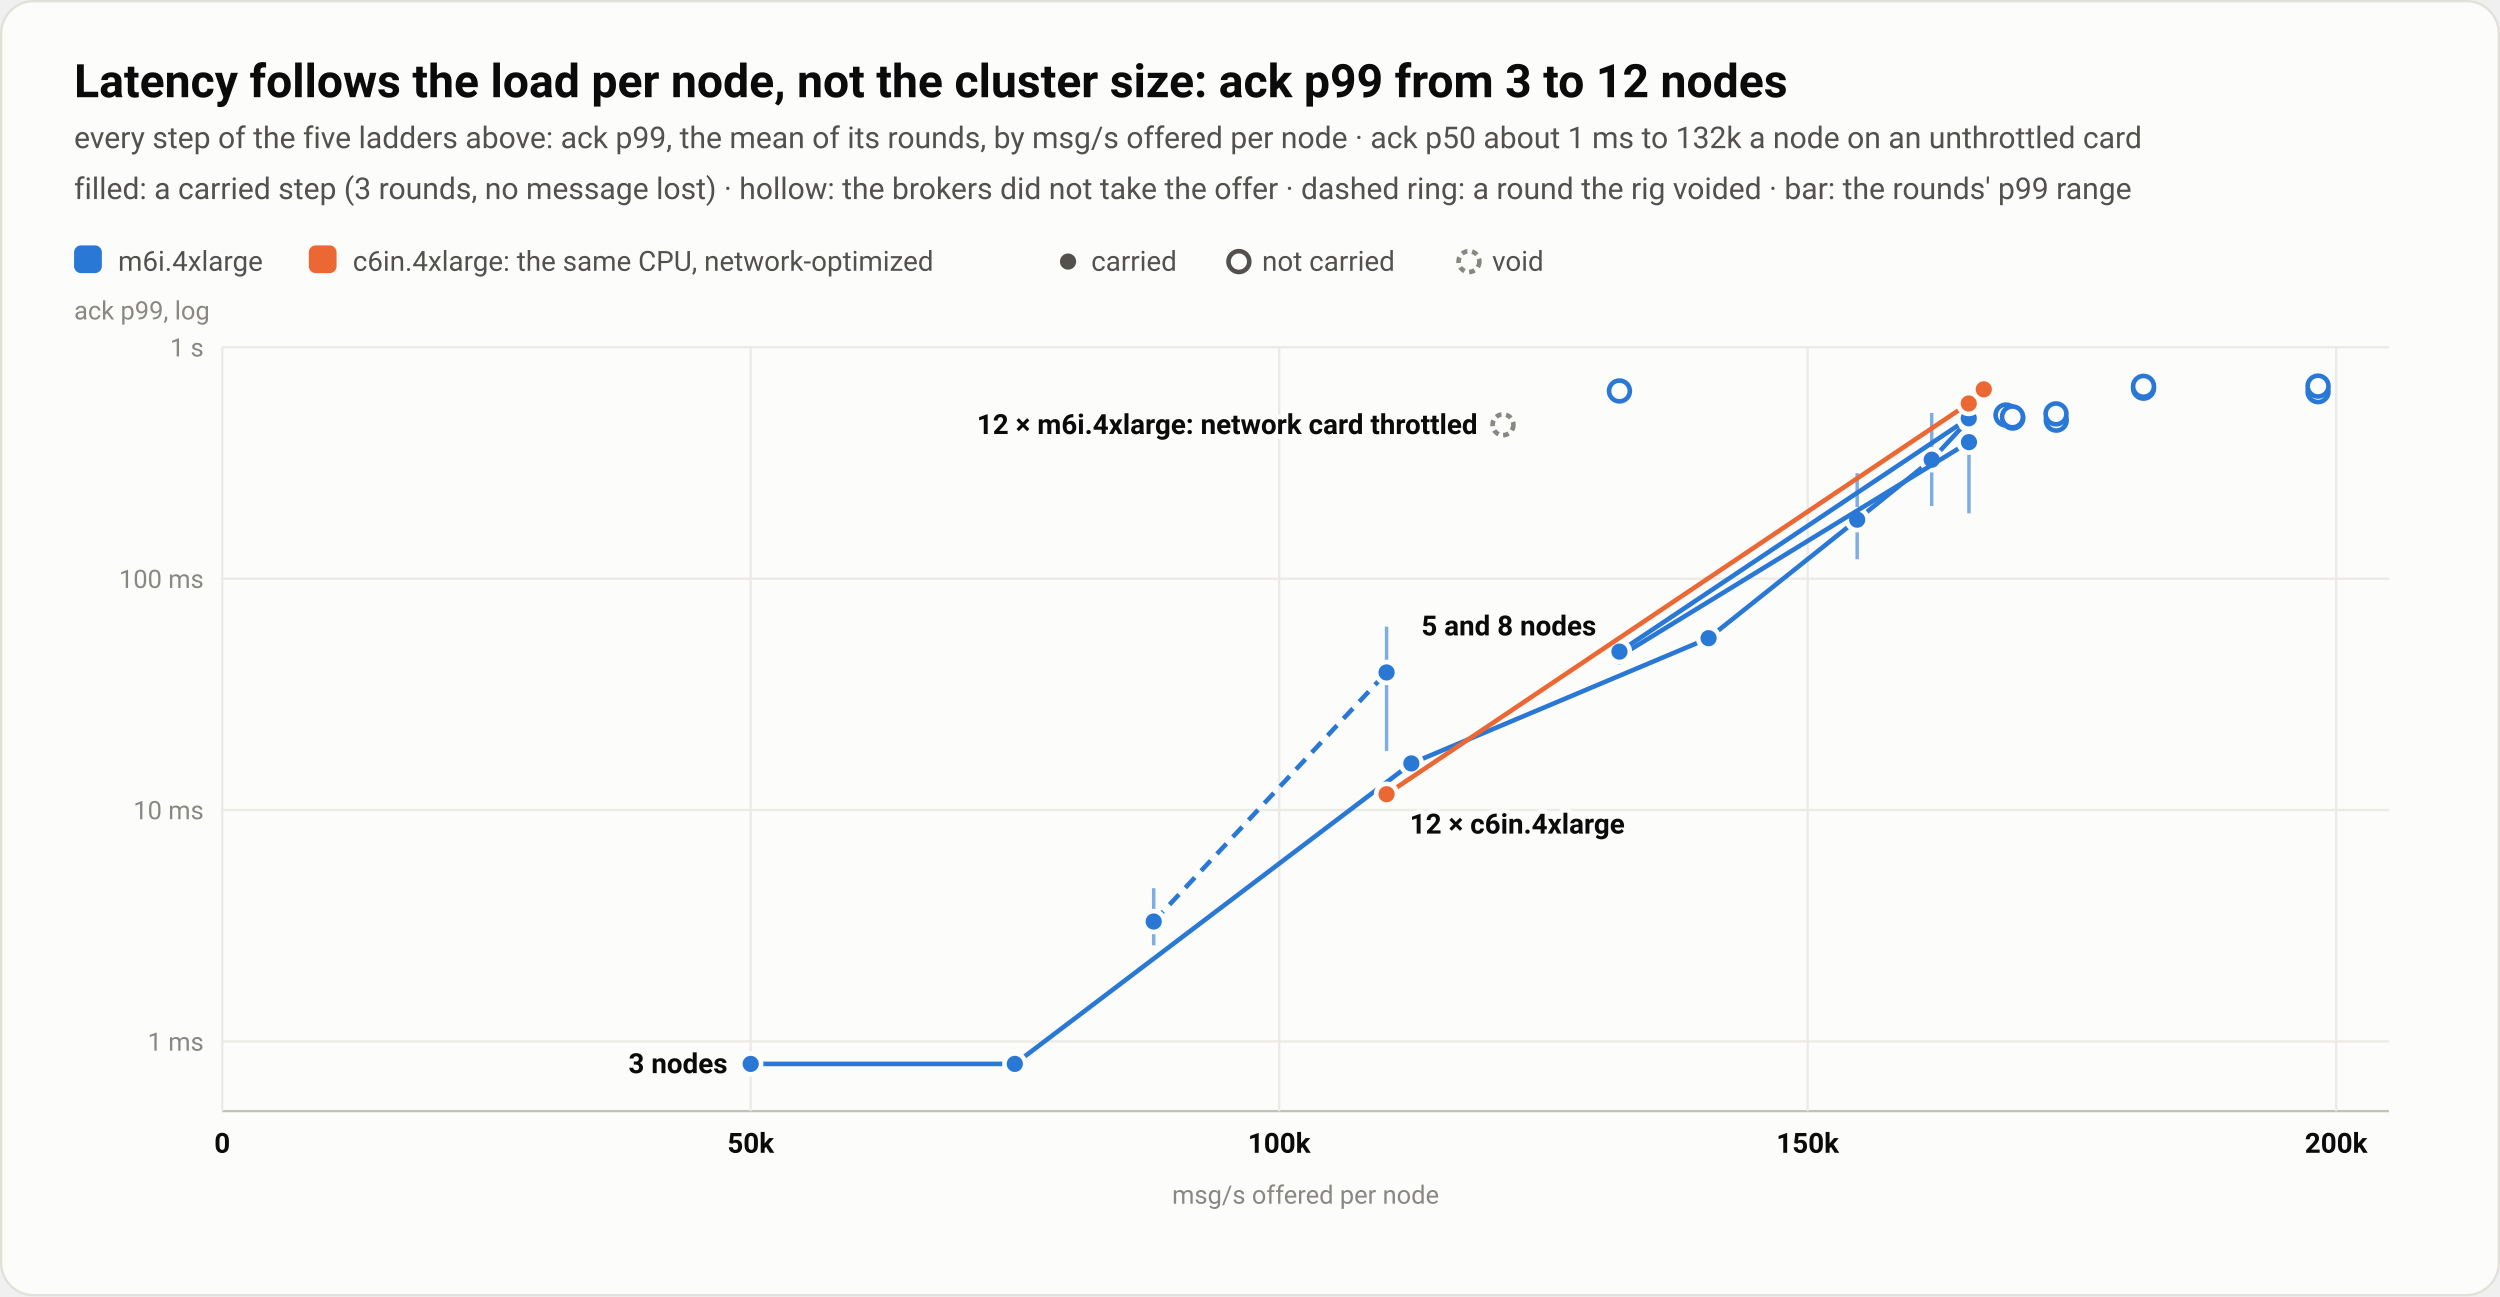
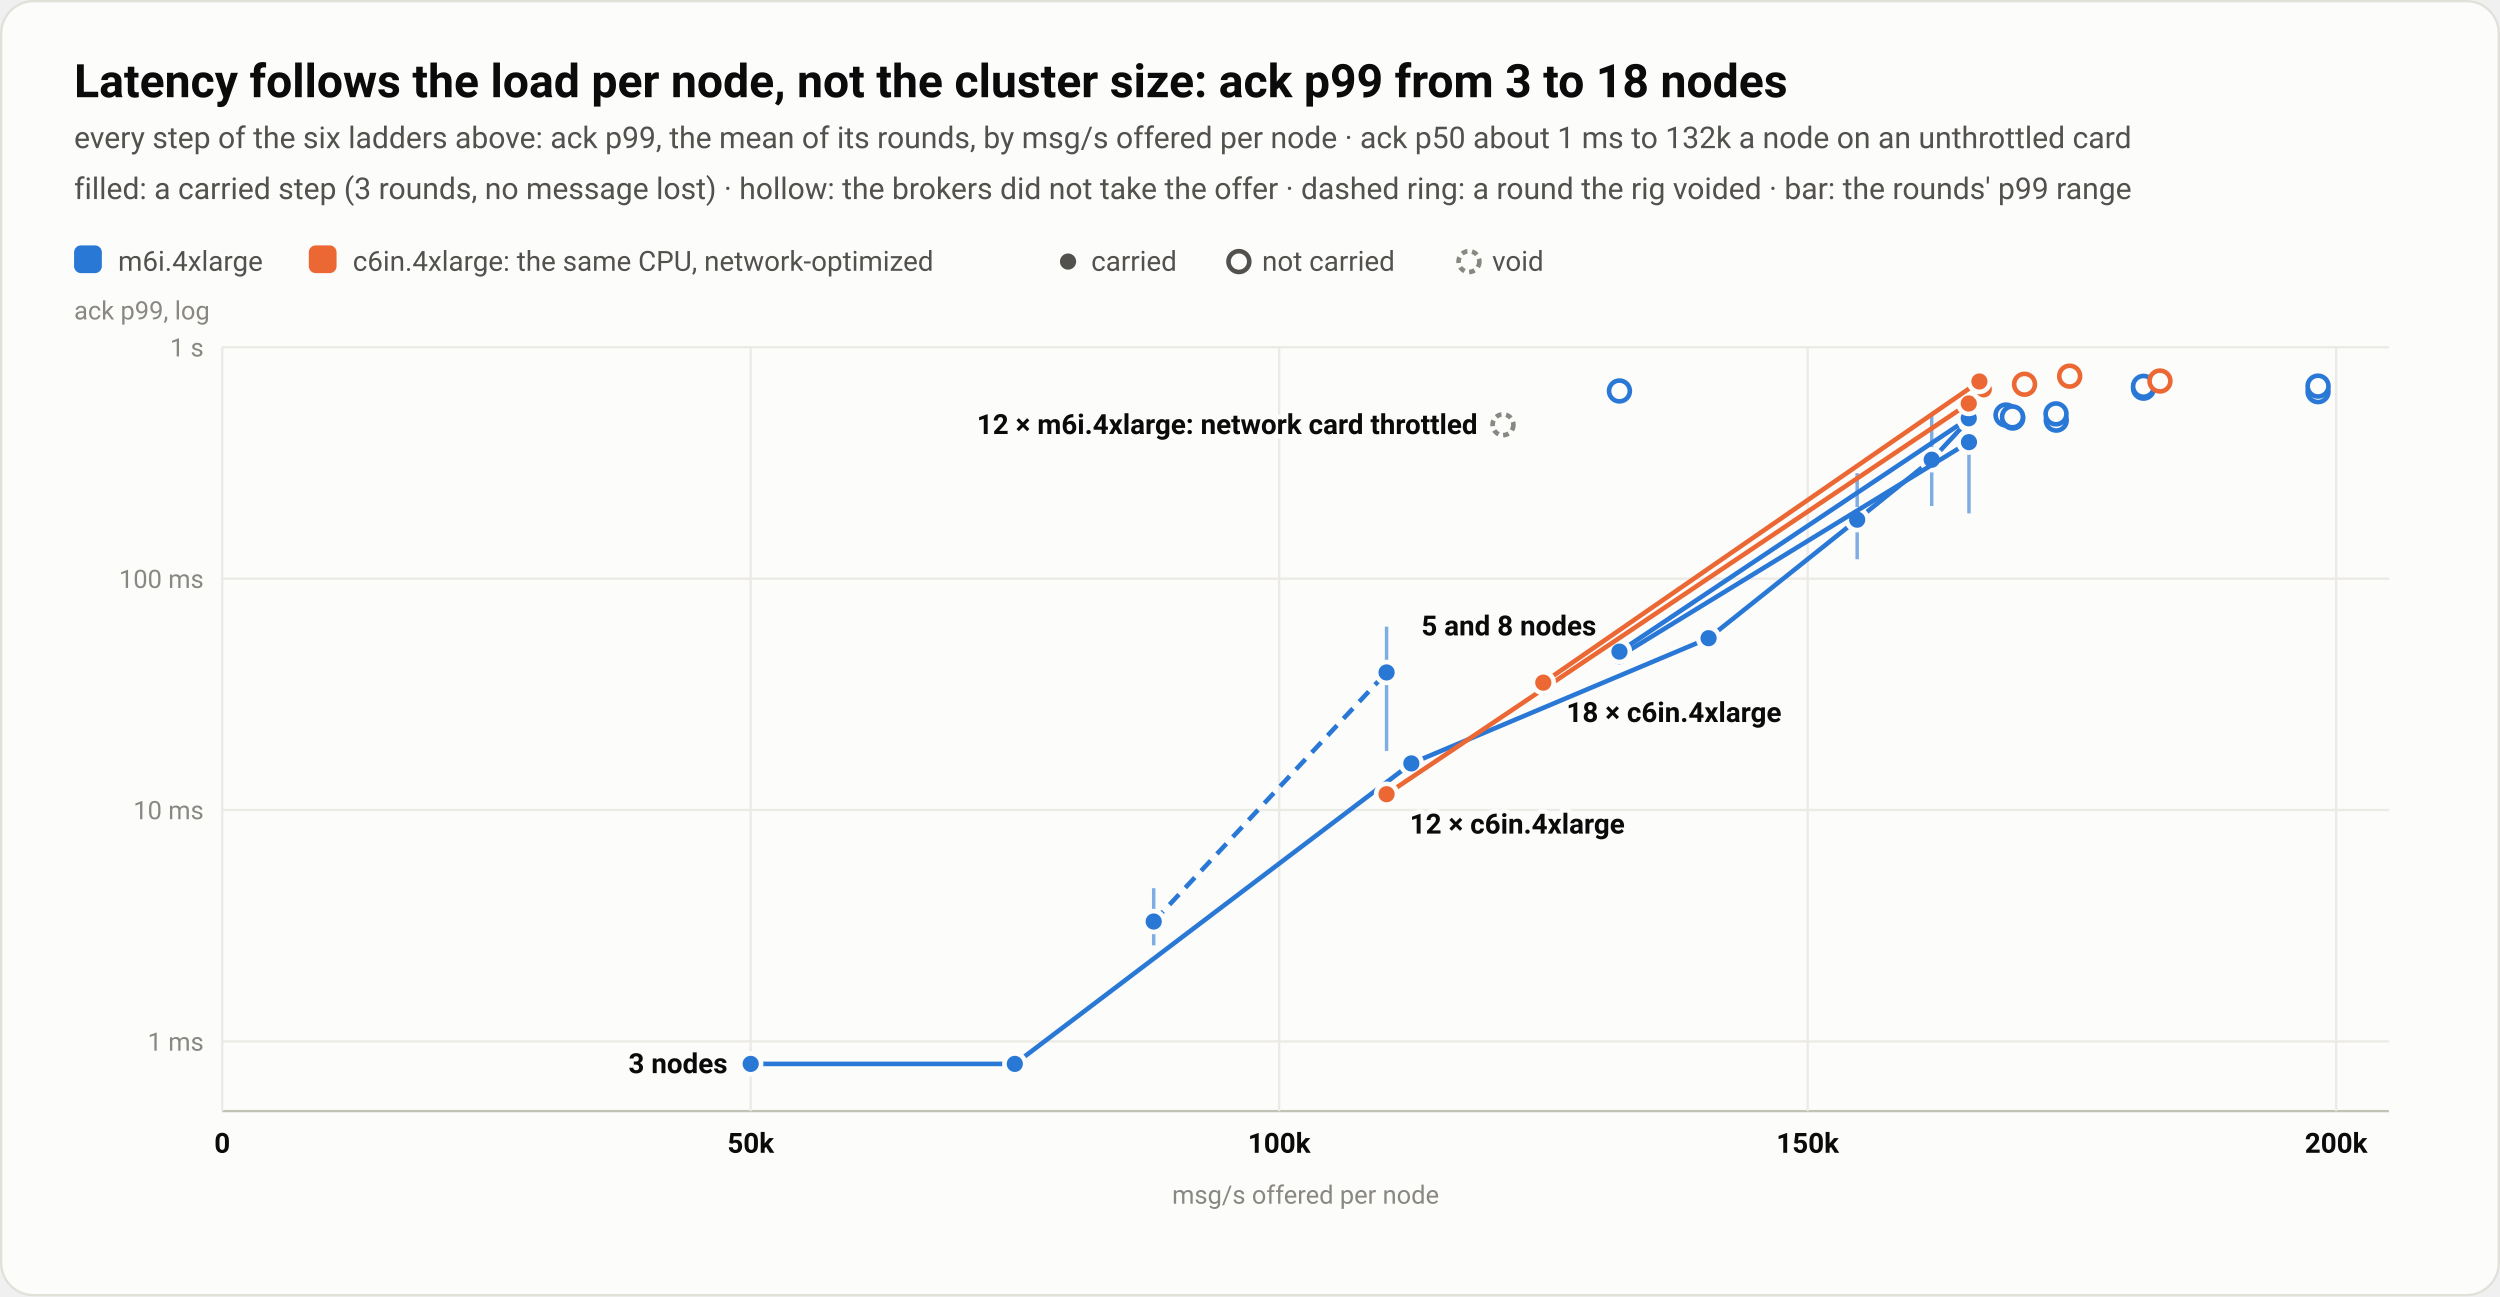
<svg xmlns="http://www.w3.org/2000/svg" viewBox="0 0 1080 560" width="1080" height="560" role="img" aria-labelledby="t d">
  <style>text{font-family:system-ui,-apple-system,"Segoe UI",Roboto,sans-serif;font-kerning:normal}.num{font-variant-numeric:tabular-nums}.f-surface{fill:#fcfcfb}.k-surface{stroke:#fcfcfb}.f-border{fill:#e1e0d9}.k-border{stroke:#e1e0d9}.f-ink{fill:#0b0b0b}.k-ink{stroke:#0b0b0b}.f-ink2{fill:#52514e}.k-ink2{stroke:#52514e}.f-muted{fill:#898781}.k-muted{stroke:#898781}.f-grid{fill:#eceae4}.k-grid{stroke:#eceae4}.f-axis{fill:#c3c2b7}.k-axis{stroke:#c3c2b7}.f-good{fill:#0ca30c}.k-good{stroke:#0ca30c}.f-warn{fill:#fab219}.k-warn{stroke:#fab219}.f-crit{fill:#d03b3b}.k-crit{stroke:#d03b3b}.f-ghost{fill:#898781}.k-ghost{stroke:#898781}.f-s1{fill:#2a78d6}.k-s1{stroke:#2a78d6}.f-s2{fill:#eb6834}.k-s2{stroke:#eb6834}.f-s3{fill:#1baf7a}.k-s3{stroke:#1baf7a}.f-s4{fill:#4a3aa7}.k-s4{stroke:#4a3aa7}@media (prefers-color-scheme:dark){.f-surface{fill:#1a1a19}.k-surface{stroke:#1a1a19}.f-border{fill:#2c2c2a}.k-border{stroke:#2c2c2a}.f-ink{fill:#ffffff}.k-ink{stroke:#ffffff}.f-ink2{fill:#c3c2b7}.k-ink2{stroke:#c3c2b7}.f-muted{fill:#898781}.k-muted{stroke:#898781}.f-grid{fill:#262624}.k-grid{stroke:#262624}.f-axis{fill:#383835}.k-axis{stroke:#383835}.f-good{fill:#0ca30c}.k-good{stroke:#0ca30c}.f-warn{fill:#fab219}.k-warn{stroke:#fab219}.f-crit{fill:#d03b3b}.k-crit{stroke:#d03b3b}.f-ghost{fill:#6f6e69}.k-ghost{stroke:#6f6e69}.f-s1{fill:#3987e5}.k-s1{stroke:#3987e5}.f-s2{fill:#d95926}.k-s2{stroke:#d95926}.f-s3{fill:#199e70}.k-s3{stroke:#199e70}.f-s4{fill:#9085e9}.k-s4{stroke:#9085e9}}</style>
  <rect x="0.5" y="0.5" width="1079" height="559" rx="14" class="f-surface k-border" />
-   <text x="32" y="42" font-size="20" font-weight="650" class="f-ink">Latency follows the load per node, not the cluster size: ack p99 from 3 to 12 nodes</text>
-   <text x="32" y="64" font-size="13" class="f-ink2">every step of the five ladders above: ack p99, the mean of its rounds, by msg/s offered per node · ack p50 about 1 ms to 132k a node on an unthrottled card</text>
+   <text x="32" y="42" font-size="20" font-weight="650" class="f-ink">Latency follows the load per node, not the cluster size: ack p99 from 3 to 18 nodes</text>
+   <text x="32" y="64" font-size="13" class="f-ink2">every step of the six ladders above: ack p99, the mean of its rounds, by msg/s offered per node · ack p50 about 1 ms to 132k a node on an unthrottled card</text>
  <text x="32.0" y="86.0" font-size="13" text-anchor="start" class="f-ink2">filled: a carried step (3 rounds, no message lost) · hollow: the brokers did not take the offer · dashed ring: a round the rig voided · bar: the rounds' p99 range</text>
  <rect x="32.0" y="106.0" width="12" height="12" rx="3" class="f-s1" />
  <text x="51.0" y="117.0" font-size="12" text-anchor="start" class="f-ink2">m6i.4xlarge</text>
  <rect x="133.4" y="106.0" width="12" height="12" rx="3" class="f-s2" />
  <text x="152.4" y="117.0" font-size="12" text-anchor="start" class="f-ink2">c6in.4xlarge: the same CPU, network-optimized</text>
  <circle cx="461.4" cy="113.0" r="4.5" class="f-ink2 k-surface" stroke-width="2" />
  <text x="471.4" y="117.0" font-size="12" text-anchor="start" class="f-ink2">carried</text>
  <circle cx="535.2" cy="113.0" r="4.5" class="f-surface k-ink2" stroke-width="2" />
  <text x="545.2" y="117.0" font-size="12" text-anchor="start" class="f-ink2">not carried</text>
  <circle cx="634.6" cy="113.0" r="4.5" class="f-surface k-ghost" stroke-width="2" stroke-dasharray="2.5 2" />
  <text x="644.6" y="117.0" font-size="12" text-anchor="start" class="f-ink2">void</text>
  <line x1="96.0" y1="449.9" x2="1032.0" y2="449.9" class="k-grid" stroke-width="1" />
  <text x="88.0" y="453.9" font-size="11" text-anchor="end" class="f-muted num">1 ms</text>
  <line x1="96.0" y1="349.9" x2="1032.0" y2="349.9" class="k-grid" stroke-width="1" />
  <text x="88.0" y="353.9" font-size="11" text-anchor="end" class="f-muted num">10 ms</text>
  <line x1="96.0" y1="250.0" x2="1032.0" y2="250.0" class="k-grid" stroke-width="1" />
  <text x="88.0" y="254.0" font-size="11" text-anchor="end" class="f-muted num">100 ms</text>
  <line x1="96.0" y1="150.0" x2="1032.0" y2="150.0" class="k-grid" stroke-width="1" />
  <text x="88.0" y="154.0" font-size="11" text-anchor="end" class="f-muted num">1 s</text>
  <line x1="96.0" y1="480.0" x2="1032.0" y2="480.0" class="k-axis" stroke-width="1" />
  <text x="32.0" y="138.0" font-size="11" text-anchor="start" class="f-muted">ack p99, log</text>
  <line x1="96.0" y1="150.0" x2="96.0" y2="480.0" class="k-grid" stroke-width="1" />
  <text x="96.0" y="498.0" font-size="12" font-weight="650" text-anchor="middle" class="f-ink num">0</text>
  <line x1="324.3" y1="150.0" x2="324.3" y2="480.0" class="k-grid" stroke-width="1" />
  <text x="324.3" y="498.0" font-size="12" font-weight="650" text-anchor="middle" class="f-ink num">50k</text>
  <line x1="552.6" y1="150.0" x2="552.6" y2="480.0" class="k-grid" stroke-width="1" />
  <text x="552.6" y="498.0" font-size="12" font-weight="650" text-anchor="middle" class="f-ink num">100k</text>
  <line x1="780.9" y1="150.0" x2="780.9" y2="480.0" class="k-grid" stroke-width="1" />
  <text x="780.9" y="498.0" font-size="12" font-weight="650" text-anchor="middle" class="f-ink num">150k</text>
  <line x1="1009.2" y1="150.0" x2="1009.2" y2="480.0" class="k-grid" stroke-width="1" />
  <text x="1009.2" y="498.0" font-size="12" font-weight="650" text-anchor="middle" class="f-ink num">200k</text>
  <text x="564.0" y="520.0" font-size="11" text-anchor="middle" class="f-muted">msg/s offered per node</text>
  <polyline points="324.3,459.6 438.4,459.6 609.7,329.8 738.1,275.7 802.3,224.5 834.5,198.6 850.6,181.3" fill="none" class="k-s1" stroke-width="2" stroke-linejoin="round" />
  <circle cx="324.3" cy="459.6" r="4.5" class="f-s1 k-surface" stroke-width="2" />
  <line x1="438.4" y1="459.6" x2="438.4" y2="454.5" class="k-s1" stroke-width="1.5" stroke-opacity="0.6" />
  <circle cx="438.4" cy="459.6" r="4.5" class="f-s1 k-surface" stroke-width="2" />
  <line x1="609.7" y1="333.2" x2="609.7" y2="325.9" class="k-s1" stroke-width="1.5" stroke-opacity="0.6" />
  <circle cx="609.7" cy="329.8" r="4.5" class="f-s1 k-surface" stroke-width="2" />
  <line x1="738.1" y1="280.0" x2="738.1" y2="272.1" class="k-s1" stroke-width="1.5" stroke-opacity="0.6" />
  <circle cx="738.1" cy="275.7" r="4.5" class="f-s1 k-surface" stroke-width="2" />
  <line x1="802.3" y1="241.6" x2="802.3" y2="204.4" class="k-s1" stroke-width="1.5" stroke-opacity="0.6" />
  <circle cx="802.3" cy="224.5" r="4.5" class="f-s1 k-surface" stroke-width="2" />
  <line x1="834.5" y1="218.6" x2="834.5" y2="178.4" class="k-s1" stroke-width="1.5" stroke-opacity="0.6" />
  <circle cx="834.5" cy="198.6" r="4.5" class="f-s1 k-surface" stroke-width="2" />
  <line x1="850.6" y1="183.8" x2="850.6" y2="179.5" class="k-s1" stroke-width="1.5" stroke-opacity="0.6" />
  <circle cx="850.6" cy="181.3" r="4.5" class="f-s1 k-surface" stroke-width="2" />
  <circle cx="866.6" cy="179.3" r="4.5" class="f-surface k-s1" stroke-width="2" />
  <text x="314.3" y="463.6" font-size="12" font-weight="650" text-anchor="end" class="f-ink k-surface" stroke-width="4" paint-order="stroke" stroke-linejoin="round">3 nodes</text>
  <polyline points="699.6,283.5 850.6,191.0" fill="none" class="k-s1" stroke-width="2" stroke-linejoin="round" />
  <line x1="699.6" y1="285.6" x2="699.6" y2="280.5" class="k-s1" stroke-width="1.5" stroke-opacity="0.6" />
  <circle cx="699.6" cy="283.5" r="4.5" class="f-s1 k-surface" stroke-width="2" />
  <line x1="850.6" y1="221.8" x2="850.6" y2="180.4" class="k-s1" stroke-width="1.5" stroke-opacity="0.6" />
  <circle cx="850.6" cy="191.0" r="4.5" class="f-s1 k-surface" stroke-width="2" />
  <line x1="869.5" y1="181.5" x2="869.5" y2="179.7" class="k-s1" stroke-width="1.5" stroke-opacity="0.6" />
  <circle cx="869.5" cy="180.6" r="4.5" class="f-surface k-s1" stroke-width="2" />
  <circle cx="888.3" cy="181.5" r="4.5" class="f-surface k-s1" stroke-width="2" />
  <circle cx="926.0" cy="167.7" r="4.5" class="f-surface k-s1" stroke-width="2" />
  <circle cx="1001.4" cy="169.2" r="4.5" class="f-surface k-s1" stroke-width="2" />
  <text x="689.6" y="274.5" font-size="12" font-weight="650" text-anchor="end" class="f-ink k-surface" stroke-width="4" paint-order="stroke" stroke-linejoin="round">5 and 8 nodes</text>
  <polyline points="699.6,281.5 850.5,180.7" fill="none" class="k-s1" stroke-width="2" stroke-linejoin="round" />
  <line x1="699.6" y1="282.8" x2="699.6" y2="279.7" class="k-s1" stroke-width="1.5" stroke-opacity="0.6" />
  <circle cx="699.6" cy="281.5" r="4.5" class="f-s1 k-surface" stroke-width="2" />
  <line x1="850.5" y1="181.9" x2="850.5" y2="180.0" class="k-s1" stroke-width="1.5" stroke-opacity="0.6" />
  <circle cx="850.5" cy="180.7" r="4.5" class="f-s1 k-surface" stroke-width="2" />
  <circle cx="869.4" cy="180.1" r="4.5" class="f-surface k-s1" stroke-width="2" />
  <circle cx="888.2" cy="178.8" r="4.5" class="f-surface k-s1" stroke-width="2" />
  <circle cx="926.0" cy="166.9" r="4.5" class="f-surface k-s1" stroke-width="2" />
  <circle cx="1001.4" cy="166.8" r="4.5" class="f-surface k-s1" stroke-width="2" />
+   <polyline points="599.0,343.1 850.5,174.3 857.0,168.2" fill="none" class="k-s2" stroke-width="2" stroke-linejoin="round" />
+   <line x1="599.0" y1="345.0" x2="599.0" y2="340.2" class="k-s2" stroke-width="1.5" stroke-opacity="0.6" />
+   <circle cx="599.0" cy="343.1" r="4.5" class="f-s2 k-surface" stroke-width="2" />
+   <line x1="850.5" y1="177.4" x2="850.5" y2="170.3" class="k-s2" stroke-width="1.5" stroke-opacity="0.6" />
+   <circle cx="850.5" cy="174.3" r="4.5" class="f-s2 k-surface" stroke-width="2" />
+   <line x1="857.0" y1="168.4" x2="857.0" y2="168.0" class="k-s2" stroke-width="1.5" stroke-opacity="0.6" />
+   <circle cx="857.0" cy="168.2" r="4.5" class="f-s2 k-surface" stroke-width="2" />
+   <text x="609.0" y="360.1" font-size="12" font-weight="650" text-anchor="start" class="f-ink k-surface" stroke-width="4" paint-order="stroke" stroke-linejoin="round">12 × c6in.4xlarge</text>
  <polyline points="498.4,398.1 599.0,290.5" fill="none" class="k-s1" stroke-width="2" stroke-linejoin="round" stroke-dasharray="6 4" />
  <line x1="498.4" y1="408.4" x2="498.4" y2="383.7" class="k-s1" stroke-width="1.5" stroke-opacity="0.6" />
  <circle cx="498.4" cy="398.1" r="4.5" class="f-s1 k-surface" stroke-width="2" />
  <line x1="599.0" y1="324.4" x2="599.0" y2="270.7" class="k-s1" stroke-width="1.5" stroke-opacity="0.6" />
  <circle cx="599.0" cy="290.5" r="4.5" class="f-s1 k-surface" stroke-width="2" />
  <circle cx="649.3" cy="183.5" r="4.5" class="f-surface k-ghost" stroke-width="2" stroke-dasharray="2.5 2" />
  <circle cx="699.6" cy="168.9" r="4.5" class="f-surface k-s1" stroke-width="2" />
  <text x="638.3" y="187.5" font-size="12" font-weight="650" text-anchor="end" class="f-ink k-surface" stroke-width="4" paint-order="stroke" stroke-linejoin="round">12 × m6i.4xlarge: network card throttled</text>
-   <polyline points="599.0,343.1 850.5,174.3 857.0,168.2" fill="none" class="k-s2" stroke-width="2" stroke-linejoin="round" />
-   <line x1="599.0" y1="345.0" x2="599.0" y2="340.2" class="k-s2" stroke-width="1.5" stroke-opacity="0.6" />
-   <circle cx="599.0" cy="343.1" r="4.5" class="f-s2 k-surface" stroke-width="2" />
-   <line x1="850.5" y1="177.4" x2="850.5" y2="170.3" class="k-s2" stroke-width="1.5" stroke-opacity="0.6" />
-   <circle cx="850.5" cy="174.3" r="4.5" class="f-s2 k-surface" stroke-width="2" />
-   <line x1="857.0" y1="168.4" x2="857.0" y2="168.0" class="k-s2" stroke-width="1.5" stroke-opacity="0.6" />
-   <circle cx="857.0" cy="168.2" r="4.5" class="f-s2 k-surface" stroke-width="2" />
-   <text x="609.0" y="360.1" font-size="12" font-weight="650" text-anchor="start" class="f-ink k-surface" stroke-width="4" paint-order="stroke" stroke-linejoin="round">12 × c6in.4xlarge</text>
+   <polyline points="666.7,294.9 855.1,164.8" fill="none" class="k-s2" stroke-width="2" stroke-linejoin="round" />
+   <line x1="666.7" y1="296.7" x2="666.7" y2="292.4" class="k-s2" stroke-width="1.5" stroke-opacity="0.6" />
+   <circle cx="666.7" cy="294.9" r="4.5" class="f-s2 k-surface" stroke-width="2" />
+   <line x1="855.1" y1="165.5" x2="855.1" y2="163.6" class="k-s2" stroke-width="1.5" stroke-opacity="0.6" />
+   <circle cx="855.1" cy="164.8" r="4.5" class="f-s2 k-surface" stroke-width="2" />
+   <circle cx="874.6" cy="166.0" r="4.5" class="f-surface k-s2" stroke-width="2" />
+   <circle cx="894.1" cy="162.5" r="4.5" class="f-surface k-s2" stroke-width="2" />
+   <circle cx="933.1" cy="164.6" r="4.5" class="f-surface k-s2" stroke-width="2" />
+   <text x="676.7" y="311.9" font-size="12" font-weight="650" text-anchor="start" class="f-ink k-surface" stroke-width="4" paint-order="stroke" stroke-linejoin="round">18 × c6in.4xlarge</text>
</svg>
